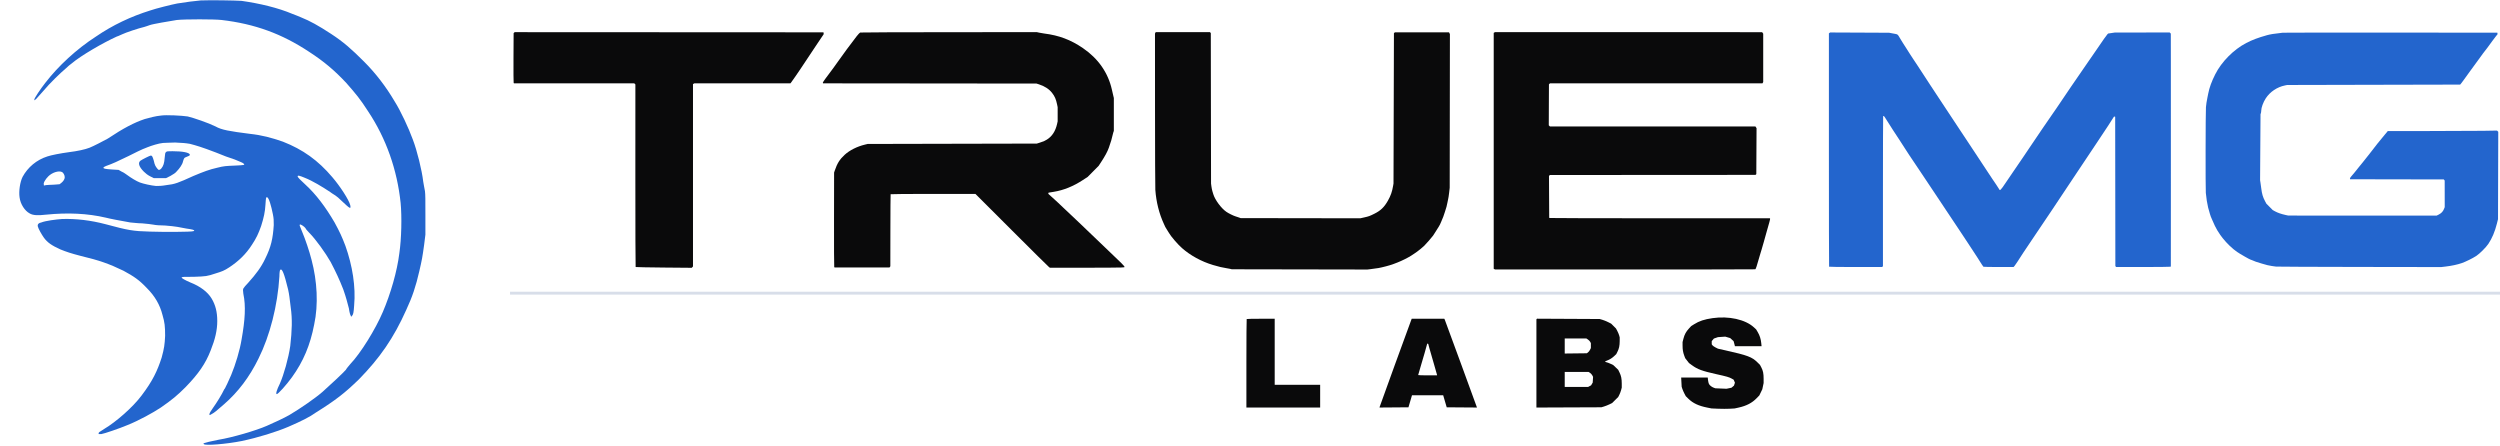
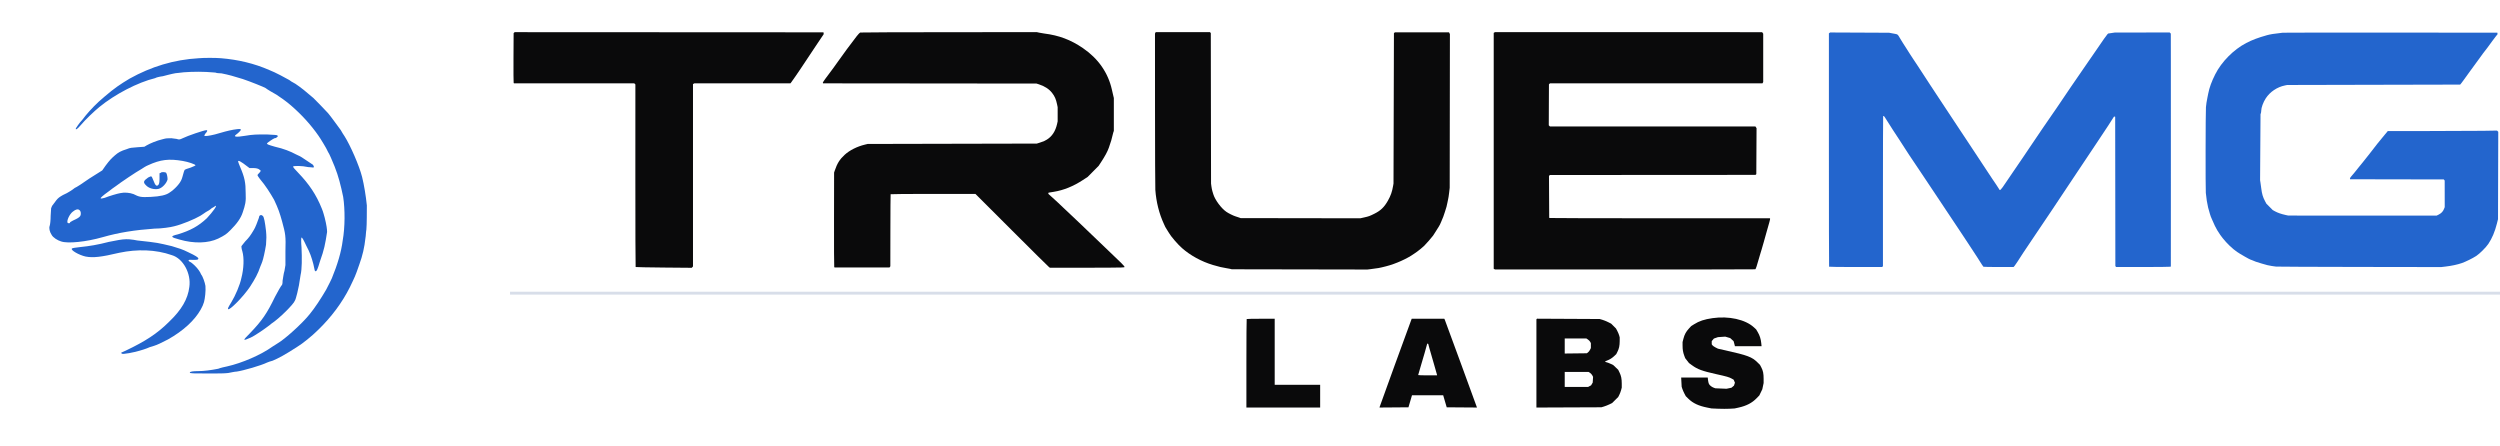
<svg xmlns="http://www.w3.org/2000/svg" viewBox="0 0 7078 1260" role="img" aria-label="TrueMG Labs">
  <g transform="scale(0.78735)">
-     <g transform="translate(0,1600) scale(1.5625,-1.5625)" fill="#2365CD" stroke="none">
-       <path d="M462 1023 c-12 -1 -36 -4 -54 -7 -11 -2 -51 -12 -62 -16 -45 -14 -87 -34 -125 -60 -45 -29 -87 -68 -117 -107 -11 -14 -25 -35 -25 -38 l0 -2 4 3 c2 2 9 10 17 19 14 17 40 42 52 52 4 4 10 9 13 11 21 18 73 48 104 62 4 1 9 4 12 5 8 4 38 14 51 17 4 1 9 3 12 4 8 3 45 9 63 12 19 2 86 2 103 0 77 -9 139 -32 201 -73 34 -22 59 -43 86 -72 22 -25 32 -37 50 -65 42 -63 67 -135 75 -211 3 -32 2 -82 -3 -116 -5 -41 -20 -93 -38 -135 -17 -40 -51 -95 -75 -120 -3 -4 -8 -9 -10 -13 -5 -6 -37 -36 -54 -51 -16 -14 -52 -39 -76 -53 -14 -8 -34 -17 -52 -25 -25 -11 -80 -27 -111 -32 -16 -3 -32 -7 -34 -8 -1 -1 -1 -1 0 -2 3 -4 52 0 87 7 38 8 80 21 108 33 30 13 48 22 62 32 48 30 68 46 100 77 48 49 80 95 109 160 14 30 22 54 30 89 6 26 7 31 11 60 l3 24 0 45 c0 37 0 46 -1 55 -1 6 -3 15 -4 22 -3 26 -14 71 -24 97 -9 25 -28 66 -42 88 -20 34 -44 65 -70 91 -29 29 -47 45 -76 64 -29 19 -49 30 -69 38 -5 2 -14 6 -20 8 -33 14 -75 24 -117 30 -15 1 -72 2 -94 1z" />
-       <path d="M370 758 c-11 -1 -27 -5 -37 -8 -24 -8 -49 -21 -85 -45 -7 -4 -34 -18 -42 -21 -10 -4 -29 -8 -46 -10 -22 -3 -42 -7 -51 -10 -25 -8 -45 -25 -57 -47 -6 -12 -9 -33 -7 -47 2 -16 12 -31 23 -37 8 -5 20 -5 38 -3 50 5 95 3 138 -7 7 -2 33 -7 56 -11 4 0 16 -2 27 -2 10 -1 22 -2 26 -3 4 -1 16 -2 27 -2 25 -2 34 -4 49 -7 14 -2 18 -3 18 -5 0 0 -1 -1 -2 -1 -5 -2 -70 -2 -100 -1 -39 1 -50 3 -102 17 -34 9 -68 13 -100 12 -14 -1 -38 -4 -48 -8 -6 -1 -9 -4 -8 -9 1 -5 9 -19 14 -26 8 -11 18 -18 38 -27 15 -6 24 -9 47 -15 42 -10 65 -18 98 -34 24 -13 36 -21 54 -40 18 -18 30 -38 36 -62 5 -17 6 -26 6 -48 -1 -20 -2 -28 -8 -50 -10 -31 -21 -54 -46 -87 -20 -27 -59 -61 -86 -77 -11 -7 -13 -8 -13 -10 l0 -2 6 0 c7 1 42 13 61 21 25 10 58 28 76 40 26 18 38 28 57 47 30 31 46 54 58 85 10 25 15 46 15 67 0 21 -4 37 -13 52 -9 15 -26 28 -49 37 -12 5 -20 10 -20 11 0 2 4 2 29 2 27 1 29 1 50 8 13 4 19 6 31 14 21 14 38 30 52 52 10 15 15 26 21 43 6 19 9 32 10 50 1 14 1 17 4 16 4 -2 9 -19 13 -39 2 -10 2 -14 2 -25 -2 -31 -6 -50 -20 -78 -9 -19 -21 -35 -39 -55 -5 -5 -10 -11 -11 -13 -1 -2 -1 -5 0 -12 6 -28 4 -60 -4 -105 -4 -25 -14 -58 -24 -82 -10 -23 -11 -24 -12 -26 -1 -2 -2 -5 -4 -7 -5 -11 -18 -32 -26 -43 -5 -7 -8 -12 -8 -14 0 -3 0 -3 5 0 6 3 12 8 29 23 32 28 58 62 79 105 26 52 44 122 48 189 0 8 1 15 2 15 4 4 9 -8 18 -45 3 -14 3 -17 6 -41 4 -28 3 -53 -1 -89 -4 -28 -15 -67 -24 -87 -7 -14 -10 -24 -7 -24 3 0 22 21 35 39 26 36 42 74 51 121 10 46 7 100 -6 149 -5 20 -15 49 -21 63 -7 17 -7 17 -6 18 1 2 10 -4 13 -8 0 -1 4 -6 8 -10 16 -16 38 -47 50 -68 12 -23 20 -40 29 -63 7 -20 9 -29 13 -44 1 -8 3 -15 4 -16 l1 -3 2 2 c3 3 4 8 5 24 4 43 -4 92 -20 137 -8 21 -13 32 -25 54 -21 36 -43 65 -67 87 -11 10 -18 17 -18 19 0 3 4 2 16 -3 18 -7 41 -21 59 -33 5 -4 11 -7 12 -8 2 -1 9 -7 15 -13 19 -18 21 -19 19 -9 -3 12 -23 43 -41 64 -33 39 -68 64 -114 82 -26 9 -48 15 -76 18 -47 6 -65 9 -79 17 -16 8 -51 20 -64 23 -13 2 -50 4 -62 2z m67 -65 c15 -4 26 -7 60 -20 14 -6 33 -13 43 -16 9 -4 18 -7 20 -9 5 -4 2 -4 -18 -5 -23 -1 -26 -1 -42 -5 -18 -4 -31 -9 -55 -19 -35 -16 -43 -19 -62 -21 -11 -2 -18 -2 -24 -2 -11 1 -29 5 -37 8 -8 3 -21 11 -29 17 -3 2 -8 6 -13 8 l-7 4 -16 1 c-15 1 -19 2 -19 4 0 1 3 3 6 4 17 6 25 10 52 23 16 8 30 15 33 16 2 1 6 2 10 4 10 4 26 9 36 10 4 0 17 1 28 1 18 -1 22 -1 34 -3z m-294 -65 c3 -2 6 -7 6 -12 0 -4 -3 -9 -8 -13 l-4 -3 -13 -1 c-8 0 -16 -1 -18 -1 l-5 -1 0 2 c-2 3 3 12 10 19 9 9 24 14 32 10z" />
-       <path d="M382 674 c-2 -2 -2 -3 -3 -13 -1 -13 -3 -19 -8 -25 -4 -4 -6 -4 -9 0 -4 5 -6 8 -8 18 -3 10 -4 12 -7 12 -2 0 -20 -9 -24 -12 -6 -5 -3 -14 8 -25 4 -4 9 -8 15 -11 l8 -4 14 0 14 0 10 5 c7 4 12 7 15 11 6 6 13 16 14 22 2 7 3 9 6 10 8 3 10 4 10 6 -1 5 -17 8 -40 8 -11 0 -13 0 -15 -2z" />
+     <g transform="translate(0,1600) scale(1.702128,-1.702128)" fill="#2365CD" stroke="none">
+       <path d="M420 817 c-53 -3 -101 -18 -146 -43 -20 -12 -32 -20 -53 -38 -17 -14 -30 -28 -40 -40 -1 -1 -4 -5 -7 -9 -6 -6 -14 -18 -14 -19 0 -3 4 0 10 7 10 12 29 30 40 39 33 27 81 52 118 61 1 1 8 3 16 4 7 2 16 4 20 5 4 1 10 2 13 2 12 2 39 3 59 2 11 -1 21 -1 21 -2 0 0 5 -1 11 -1 15 -3 26 -6 45 -12 15 -5 45 -17 48 -19 2 -2 19 -12 23 -14 5 -3 22 -15 31 -23 23 -20 42 -41 58 -64 5 -7 18 -29 18 -30 0 0 1 -2 2 -4 3 -4 9 -19 14 -31 8 -20 13 -40 18 -64 4 -26 4 -64 -1 -92 -3 -24 -11 -51 -23 -80 -1 -2 -6 -13 -12 -24 -11 -19 -25 -40 -35 -52 -16 -20 -53 -53 -67 -61 -3 -2 -8 -5 -11 -7 -25 -18 -65 -35 -96 -42 -5 -1 -14 -3 -19 -5 -15 -3 -30 -5 -42 -5 -11 0 -18 -1 -18 -3 0 -2 7 -2 38 -2 25 0 34 0 43 1 6 1 14 3 18 3 14 2 52 13 64 19 2 1 8 3 12 4 12 5 27 13 53 30 10 6 30 22 43 35 28 27 51 58 67 90 11 23 11 22 20 48 7 19 11 37 13 56 1 5 1 13 2 18 1 9 1 42 1 51 -2 20 -6 44 -10 60 -6 24 -25 67 -37 86 -2 3 -6 9 -8 13 -6 8 -21 29 -27 36 -15 16 -22 23 -31 32 -15 13 -26 22 -38 30 -6 3 -12 7 -13 8 -5 3 -31 17 -42 21 -32 14 -66 22 -102 25 -12 1 -36 1 -47 0z" />
+       <path d="M493 666 c-11 -2 -22 -5 -39 -10 -12 -3 -21 -4 -22 -3 -1 0 0 2 2 5 4 4 5 7 2 7 -5 0 -40 -12 -50 -17 -6 -3 -8 -3 -11 -2 -2 1 -8 1 -13 2 -8 0 -11 0 -18 -2 -13 -3 -27 -9 -34 -13 l-5 -3 -14 -1 c-13 -1 -16 -1 -23 -4 -13 -4 -18 -7 -25 -13 -8 -7 -11 -10 -20 -22 l-7 -10 -27 -17 c-14 -10 -28 -19 -31 -20 -2 -2 -7 -5 -10 -7 -3 -2 -10 -6 -15 -8 -7 -4 -10 -6 -14 -11 -3 -4 -7 -9 -9 -12 l-2 -5 -1 -16 c0 -9 -1 -18 -2 -21 -2 -5 0 -13 4 -19 3 -6 13 -12 20 -14 14 -5 53 -1 88 9 35 10 68 15 109 18 15 0 35 3 42 5 17 4 43 15 55 22 3 2 8 5 12 8 4 2 9 5 12 8 4 2 7 4 8 5 5 2 -5 -12 -18 -26 -18 -17 -35 -26 -61 -34 -17 -4 -16 -6 3 -11 31 -9 61 -8 82 2 14 7 17 9 26 18 13 13 22 25 26 38 5 15 7 22 6 40 0 22 -2 33 -12 56 -2 5 -4 10 -4 11 0 3 6 0 20 -11 l4 -3 7 0 c7 0 12 -1 15 -4 3 -2 2 -2 -1 -6 -2 -2 -4 -4 -4 -5 0 -1 2 -4 5 -8 12 -14 22 -30 30 -44 9 -19 12 -28 17 -46 7 -26 8 -30 7 -63 l0 -29 -2 -12 c-2 -6 -3 -16 -4 -21 0 -8 -1 -9 -3 -11 -1 -1 -6 -10 -13 -23 -17 -35 -27 -50 -53 -77 -16 -16 -16 -17 2 -9 7 3 29 18 34 22 1 1 6 4 9 7 17 11 48 42 50 49 1 1 3 8 5 16 3 13 4 17 7 38 3 12 3 36 2 58 -1 11 -1 21 0 21 1 1 4 -4 10 -17 8 -15 11 -24 15 -39 3 -15 3 -15 5 -15 2 0 4 4 9 21 9 25 11 36 15 62 0 5 -1 14 -5 30 -1 3 -3 12 -6 19 -12 30 -27 52 -50 76 -7 7 -11 12 -11 13 1 2 19 2 32 -1 5 0 10 -1 11 -1 2 1 1 3 -1 6 -3 2 -21 14 -24 16 -2 1 -7 4 -12 6 -11 6 -26 12 -44 16 -14 4 -17 5 -17 7 0 1 13 10 16 11 2 0 4 1 5 2 l2 2 -1 2 c-2 1 -6 1 -23 2 -20 0 -29 0 -46 -3 -18 -3 -24 -2 -19 2 7 5 11 10 11 11 -1 2 -3 2 -16 0z m-107 -66 c12 -2 26 -7 27 -9 0 -1 -3 -2 -10 -5 -7 -2 -12 -4 -13 -5 -1 -2 -2 -5 -3 -9 -1 -3 -2 -8 -3 -10 -3 -9 -15 -22 -26 -29 -7 -5 -19 -8 -40 -9 -21 -1 -24 0 -36 6 -8 3 -19 4 -28 2 -6 -1 -23 -6 -33 -10 -4 -1 -8 -2 -8 -1 -2 0 3 5 17 15 5 4 12 9 15 11 9 7 43 30 54 36 3 2 9 6 14 8 26 12 44 14 73 9z m-218 -104 c3 -2 4 -9 1 -13 -3 -3 -4 -4 -15 -9 -3 -2 -6 -3 -6 -4 0 -2 -3 -2 -5 -1 -3 4 4 19 11 24 6 5 11 6 14 3z" />
+       <path d="M341 576 c-1 -1 -3 -2 -4 -2 0 -1 0 -6 0 -12 0 -8 -1 -10 -2 -12 -4 -5 -7 -2 -11 9 -2 4 -3 8 -4 8 -1 1 -3 0 -7 -2 -10 -7 -11 -10 -5 -16 6 -7 18 -10 27 -8 8 2 17 12 19 20 0 4 -1 11 -3 14 -1 1 -6 2 -10 1z" />
+       <path d="M549 485 c-1 -1 -2 -3 -2 -5 -2 -6 -8 -22 -11 -26 -7 -12 -11 -17 -18 -24 -4 -5 -7 -9 -8 -10 0 -1 0 -5 2 -11 4 -14 3 -37 -2 -56 -3 -15 -13 -38 -21 -51 -8 -13 -8 -14 -7 -15 2 -4 32 26 46 47 11 17 17 28 22 43 2 4 3 8 4 10 2 5 6 23 8 36 1 13 1 18 0 29 -2 17 -4 30 -7 32 -3 2 -3 2 -6 1z" />
+       <path d="M251 433 c-6 -1 -15 -3 -21 -4 -23 -6 -41 -9 -61 -11 -9 -1 -16 -2 -17 -3 -4 -3 15 -14 29 -17 16 -3 33 -1 71 8 38 8 77 7 111 -5 24 -7 41 -39 37 -67 -3 -26 -17 -49 -42 -73 -26 -26 -51 -42 -93 -62 l-9 -4 1 -2 c3 -1 3 -1 16 1 16 3 29 7 37 10 4 2 10 4 14 5 10 3 15 6 31 14 32 18 56 40 69 63 3 5 6 12 7 16 2 7 4 24 3 34 -1 7 -6 21 -9 24 0 1 -1 2 -1 2 0 1 -2 4 -4 7 -4 6 -14 16 -19 18 -5 3 -3 5 6 4 9 0 12 0 12 3 0 2 -6 6 -21 13 -14 7 -19 8 -35 13 -30 7 -27 7 -73 12 -5 1 -11 2 -13 2 -5 1 -15 1 -26 -1z" />
    </g>
  </g>
  <g transform="translate(1444,87)">
    <g transform="translate(0,681) scale(0.025,-0.025)" stroke="none">
      <g fill="#0A0A0B">
        <path d="M465 27020 l-58 -59 -15 -2770 c-8 -1524 0 -2802 18 -2841 l33 -70 6816 0 6815 0 61 -61 61 -61 -3 -10322 c-2 -5867 12 -10336 32 -10355 19 -18 1457 -45 3195 -61 l3160 -28 70 77 70 78 0 10325 0 10325 77 42 78 41 5439 0 5440 0 86 110 c125 160 843 1198 1065 1538 295 455 724 1099 1709 2569 l910 1356 -12 104 -12 103 -17488 9 -17488 9 -59 -58z" />
        <path d="M39653 27037 c-49 -18 -221 -200 -384 -405 -458 -576 -1855 -2468 -2161 -2925 -179 -268 -743 -1037 -1416 -1929 -166 -221 -278 -407 -266 -440 l22 -57 12086 -12 12086 -12 278 -88 c640 -203 1152 -536 1485 -965 307 -395 445 -712 569 -1304 l66 -320 0 -800 0 -800 -66 -300 c-181 -812 -569 -1408 -1152 -1768 -273 -168 -352 -202 -789 -341 l-351 -111 -9580 -21 -9580 -22 -300 -72 c-898 -215 -1753 -647 -2317 -1169 -555 -514 -833 -960 -1109 -1776 l-74 -220 -9 -5315 c-6 -2923 5 -5341 24 -5374 l33 -60 3113 -1 3113 0 48 65 47 66 6 4063 c3 2235 15 4080 27 4100 13 21 2011 36 4813 36 l4790 0 4138 -4134 c2275 -2274 4176 -4155 4224 -4180 l88 -46 3836 0 c2110 0 4003 12 4207 26 l369 26 19 50 c22 57 -449 537 -1427 1453 -693 648 -3219 3069 -3680 3525 -144 143 -513 492 -821 776 -307 284 -765 716 -1018 960 -460 444 -678 647 -1334 1239 l-350 316 13 64 12 65 180 30 c98 16 287 47 419 68 1108 179 2211 624 3280 1324 l560 366 620 626 620 626 263 400 c457 695 732 1203 890 1648 218 612 370 1114 408 1352 14 88 56 250 92 360 l67 200 0 1860 0 1860 -67 280 c-37 154 -105 451 -152 660 -425 1916 -1544 3522 -3281 4711 -1373 939 -2719 1447 -4380 1652 -176 22 -437 66 -580 99 l-260 59 -9960 -6 c-5478 -3 -9999 -20 -10047 -38z" />
        <path d="M73081 27003 l-41 -78 3 -8632 c2 -4748 18 -8831 36 -9073 101 -1383 432 -2698 970 -3860 66 -143 137 -296 156 -340 20 -44 107 -188 194 -320 88 -132 189 -294 225 -360 209 -379 985 -1283 1459 -1702 967 -852 2219 -1538 3517 -1926 650 -194 1101 -302 1480 -354 165 -23 381 -62 480 -87 l180 -46 7678 -14 7679 -14 341 41 c875 105 996 127 1782 328 1078 274 2363 850 3164 1418 90 64 252 177 360 252 187 130 549 429 780 644 172 160 902 995 1009 1154 55 80 204 315 333 521 129 206 275 440 325 520 50 80 106 181 125 225 20 44 83 188 142 320 184 414 294 707 421 1120 67 220 148 481 179 580 32 99 77 306 101 460 24 154 62 337 84 406 22 69 70 384 107 700 l66 574 11 8700 12 8700 -51 100 -50 100 -3067 0 -3067 0 -52 -52 -52 -52 -24 -8508 -24 -8508 -44 -260 c-110 -664 -270 -1122 -588 -1684 -416 -734 -817 -1122 -1520 -1473 -547 -273 -643 -308 -1159 -424 l-449 -100 -6776 10 -6776 11 -200 71 c-110 39 -290 99 -400 133 -249 78 -763 334 -1012 503 -573 388 -1285 1345 -1482 1993 -23 77 -72 239 -109 360 -36 121 -85 364 -108 540 l-41 320 -14 8515 -13 8515 -45 55 -46 55 -3073 0 -3074 0 -42 -77z" />
        <path d="M111470 27037 l-70 -41 0 -13357 0 -13356 77 -42 78 -41 14699 0 c8085 0 14727 11 14761 23 73 29 147 254 589 1797 45 154 107 361 140 460 63 190 147 481 240 830 105 394 171 630 288 1030 333 1138 450 1584 428 1620 l-25 40 -12447 1 c-6847 0 -12469 14 -12496 31 l-47 30 -13 2367 -12 2367 52 52 52 52 11644 8 11643 7 44 44 44 44 13 2601 14 2601 -64 97 -64 98 -11636 0 -11636 0 -65 65 -65 65 9 2319 10 2320 55 55 56 56 12035 0 12036 0 42 77 41 78 0 2733 0 2734 -61 88 -61 87 -15129 1 -15129 0 -70 -41z" />
      </g>
      <g fill="#2365CD">
        <path d="M149428 26991 l-69 -51 0 -13193 c0 -7256 10 -13210 23 -13230 14 -22 1228 -37 3012 -37 l2990 0 48 48 48 48 0 8485 c0 4667 11 8496 24 8510 51 51 137 -27 250 -225 101 -177 300 -490 866 -1360 66 -102 354 -541 640 -976 286 -435 601 -923 700 -1084 99 -162 321 -503 493 -760 172 -256 505 -753 740 -1103 235 -350 445 -663 467 -695 22 -31 510 -762 1084 -1623 574 -861 1170 -1754 1324 -1985 154 -231 405 -609 558 -840 153 -231 503 -754 776 -1163 274 -408 516 -772 538 -808 22 -36 195 -296 384 -577 189 -282 556 -836 816 -1232 1081 -1646 1205 -1838 1541 -2380 75 -121 155 -233 178 -249 22 -17 800 -30 1727 -30 l1686 -1 119 135 c65 75 217 295 338 490 237 384 977 1507 1354 2055 228 331 2457 3644 2617 3889 44 67 699 1051 1456 2187 757 1135 1423 2135 1480 2222 180 274 1884 2825 1961 2936 156 223 1269 1899 1393 2098 72 114 250 393 396 620 l265 412 64 -13 65 -12 10 -8456 10 -8455 45 -54 45 -54 3045 1 c1675 0 3068 15 3097 33 l52 33 3 9997 c2 5498 1 11430 -2 13183 l-5 3187 -64 64 -64 64 -3106 -3 -3106 -4 -378 -57 -379 -56 -90 -91 c-86 -86 -510 -688 -1208 -1715 -174 -255 -384 -561 -468 -680 -84 -119 -276 -396 -427 -616 -151 -220 -458 -665 -682 -990 -1061 -1535 -1504 -2184 -2993 -4392 -102 -151 -291 -424 -420 -606 -395 -558 -1826 -2658 -2692 -3952 -243 -363 -534 -795 -646 -960 -362 -533 -933 -1370 -1216 -1780 -151 -220 -481 -706 -734 -1080 -645 -958 -666 -976 -803 -710 -42 83 -173 285 -290 450 -117 165 -304 439 -414 609 -110 170 -319 485 -464 700 -262 388 -699 1050 -1710 2591 -288 440 -580 881 -649 980 -69 99 -254 378 -411 620 -158 242 -361 548 -451 680 -281 410 -2516 3790 -2639 3990 -64 104 -235 365 -380 580 -145 214 -333 498 -417 630 -84 132 -354 546 -599 920 -245 374 -615 940 -823 1259 -207 318 -435 660 -505 760 -71 99 -211 316 -313 481 -101 165 -291 462 -420 660 -130 198 -296 457 -368 575 -72 117 -167 271 -211 341 -44 69 -139 228 -212 352 -169 288 -192 306 -474 358 -129 23 -333 61 -454 84 l-220 41 -3341 16 -3341 15 -70 -51z" />
        <path d="M200748 27015 c-12 -12 -199 -36 -415 -54 -432 -34 -1041 -135 -1353 -224 -1056 -300 -1666 -529 -2360 -890 -1428 -741 -2792 -2118 -3512 -3547 -409 -812 -663 -1509 -787 -2160 -25 -132 -70 -357 -100 -500 -79 -379 -135 -742 -162 -1060 -43 -494 -55 -9253 -14 -9700 56 -610 149 -1204 259 -1660 102 -419 325 -1132 377 -1200 16 -22 80 -166 140 -320 130 -331 384 -846 530 -1076 305 -481 394 -610 605 -874 491 -615 1084 -1182 1642 -1570 290 -202 1442 -860 1505 -860 28 0 101 -26 164 -59 200 -104 621 -251 1093 -383 253 -70 546 -153 651 -184 105 -31 330 -75 500 -97 170 -23 390 -53 489 -68 99 -14 4347 -33 9440 -40 l9260 -14 540 64 c656 78 1322 222 1791 386 457 161 1227 540 1629 803 397 259 1101 959 1378 1369 420 622 746 1395 972 2303 l125 500 14 4945 15 4946 -71 71 -71 71 -1581 -27 c-870 -14 -3652 -26 -6184 -26 l-4603 0 -358 -430 c-730 -878 -909 -1102 -1673 -2099 -240 -314 -558 -715 -706 -891 -148 -176 -383 -466 -523 -644 -337 -431 -699 -871 -887 -1081 -88 -98 -148 -202 -140 -243 l14 -72 5305 -10 5304 -10 53 -64 53 -63 2 -1507 2 -1506 -91 -224 c-110 -274 -304 -474 -603 -623 l-226 -113 -8400 4 -8400 4 -320 70 c-469 102 -882 246 -1179 409 l-261 145 -360 364 -361 364 -139 260 c-255 475 -361 834 -439 1480 -25 209 -65 499 -88 643 l-43 264 25 3744 25 3744 40 105 c22 58 40 190 41 293 1 337 223 944 505 1380 483 748 1297 1294 2194 1474 l240 48 9794 23 9795 22 117 140 c64 77 166 212 225 299 139 203 491 691 749 1038 529 712 1029 1396 1202 1646 106 153 235 331 287 397 354 447 648 839 1069 1427 120 168 302 408 403 532 l184 226 -13 87 -12 88 -12145 8 c-6680 5 -12155 -1 -12167 -13z" />
      </g>
    </g>
    <rect x="0" y="738.9" width="5634" height="8.2" fill="#D8DEE9" />
    <g transform="translate(2084.8,811.8) scale(1.21409)">
      <g transform="translate(0,214) scale(0.025,-0.025)" fill="#0A0A0B" stroke="none">
        <g transform="translate(0.0,0)">
          <path d="M27 8413 c-15 -14 -27 -1877 -27 -4140 l0 -4113 3440 0 3440 0 0 1060 0 1060 -2120 0 -2120 0 0 3080 0 3080 -1293 0 c-712 0 -1306 -12 -1320 -27z" />
        </g>
        <g transform="translate(-59378.2,0)">
          <path d="M74756 8330 c-196 -510 -2956 -8106 -2956 -8135 l0 -36 1348 10 1347 11 164 560 164 560 1456 0 1456 0 164 -560 164 -560 1413 -11 1413 -10 -29 70 c-15 39 -683 1867 -1483 4063 -801 2195 -1475 4027 -1498 4070 l-42 78 -1519 0 -1520 0 -42 -110z m1695 -2653 c61 -229 246 -869 410 -1420 165 -552 299 -1025 299 -1050 l0 -47 -880 0 c-484 0 -880 12 -880 27 0 15 124 443 276 950 263 879 423 1436 523 1816 l45 172 48 -16 48 -16 111 -416z" />
        </g>
        <g transform="translate(-119347.3,0)">
          <path d="M146429 8416 l-29 -29 0 -4115 0 -4115 3030 13 3030 12 239 71 c131 39 356 128 500 197 l261 127 284 282 285 281 106 209 c58 115 133 313 165 439 l60 229 0 369 c0 457 -53 722 -209 1042 l-120 249 -233 222 -233 222 -253 120 c-138 65 -310 130 -382 143 -71 14 -130 38 -130 55 0 17 86 63 190 102 259 98 477 236 683 434 l174 165 111 220 c151 300 208 568 210 987 l1 353 -48 180 c-27 99 -104 286 -173 415 l-125 235 -227 227 -227 227 -294 148 c-162 81 -403 178 -535 215 l-240 68 -2921 15 -2920 15 -30 -29z m4781 -1917 c82 -56 176 -154 210 -218 l60 -117 0 -229 0 -230 -81 -162 c-44 -90 -129 -199 -190 -243 l-109 -80 -1030 -12 -1030 -12 0 702 0 702 1011 0 1010 0 149 -101z m194 -3110 c75 -50 169 -153 209 -230 l72 -139 -17 -267 -17 -267 -75 -128 -76 -129 -139 -74 -140 -75 -1090 0 -1091 0 0 700 0 700 1114 0 1114 0 136 -91z" />
        </g>
        <g transform="translate(-179354.5,0)">
          <path d="M222840 8497 c-768 -110 -1249 -270 -1730 -574 l-265 -167 -213 -230 c-269 -292 -413 -558 -513 -949 l-79 -310 0 -328 c0 -384 42 -635 159 -948 l85 -227 177 -228 178 -228 270 -198 c528 -386 958 -545 2241 -830 1034 -229 1239 -289 1484 -428 l173 -100 59 -139 58 -140 -45 -135 -44 -135 -117 -99 -117 -98 -231 -48 -230 -48 -520 21 -520 22 -140 49 c-194 68 -389 220 -461 359 -33 64 -71 225 -85 358 l-25 241 -1240 0 -1240 0 23 -430 23 -430 61 -192 c34 -105 120 -303 191 -440 l131 -248 243 -240 c425 -418 954 -666 1759 -826 l400 -80 620 -27 c341 -15 827 -15 1080 -1 l460 27 368 81 c734 163 1254 433 1683 876 l250 259 138 287 139 287 61 291 61 291 0 396 c0 490 -53 751 -214 1058 l-126 240 -223 220 c-523 519 -905 663 -3036 1141 l-660 148 -228 115 c-125 64 -256 156 -290 205 l-63 90 0 148 0 148 101 119 100 120 190 66 189 65 341 24 342 23 230 -67 230 -67 156 -141 157 -141 38 -128 c21 -70 50 -176 63 -237 l25 -110 1243 0 1243 0 -29 290 c-38 384 -143 714 -328 1025 l-151 255 -213 195 c-795 727 -2338 1069 -3847 852z" />
        </g>
      </g>
    </g>
  </g>
</svg>
